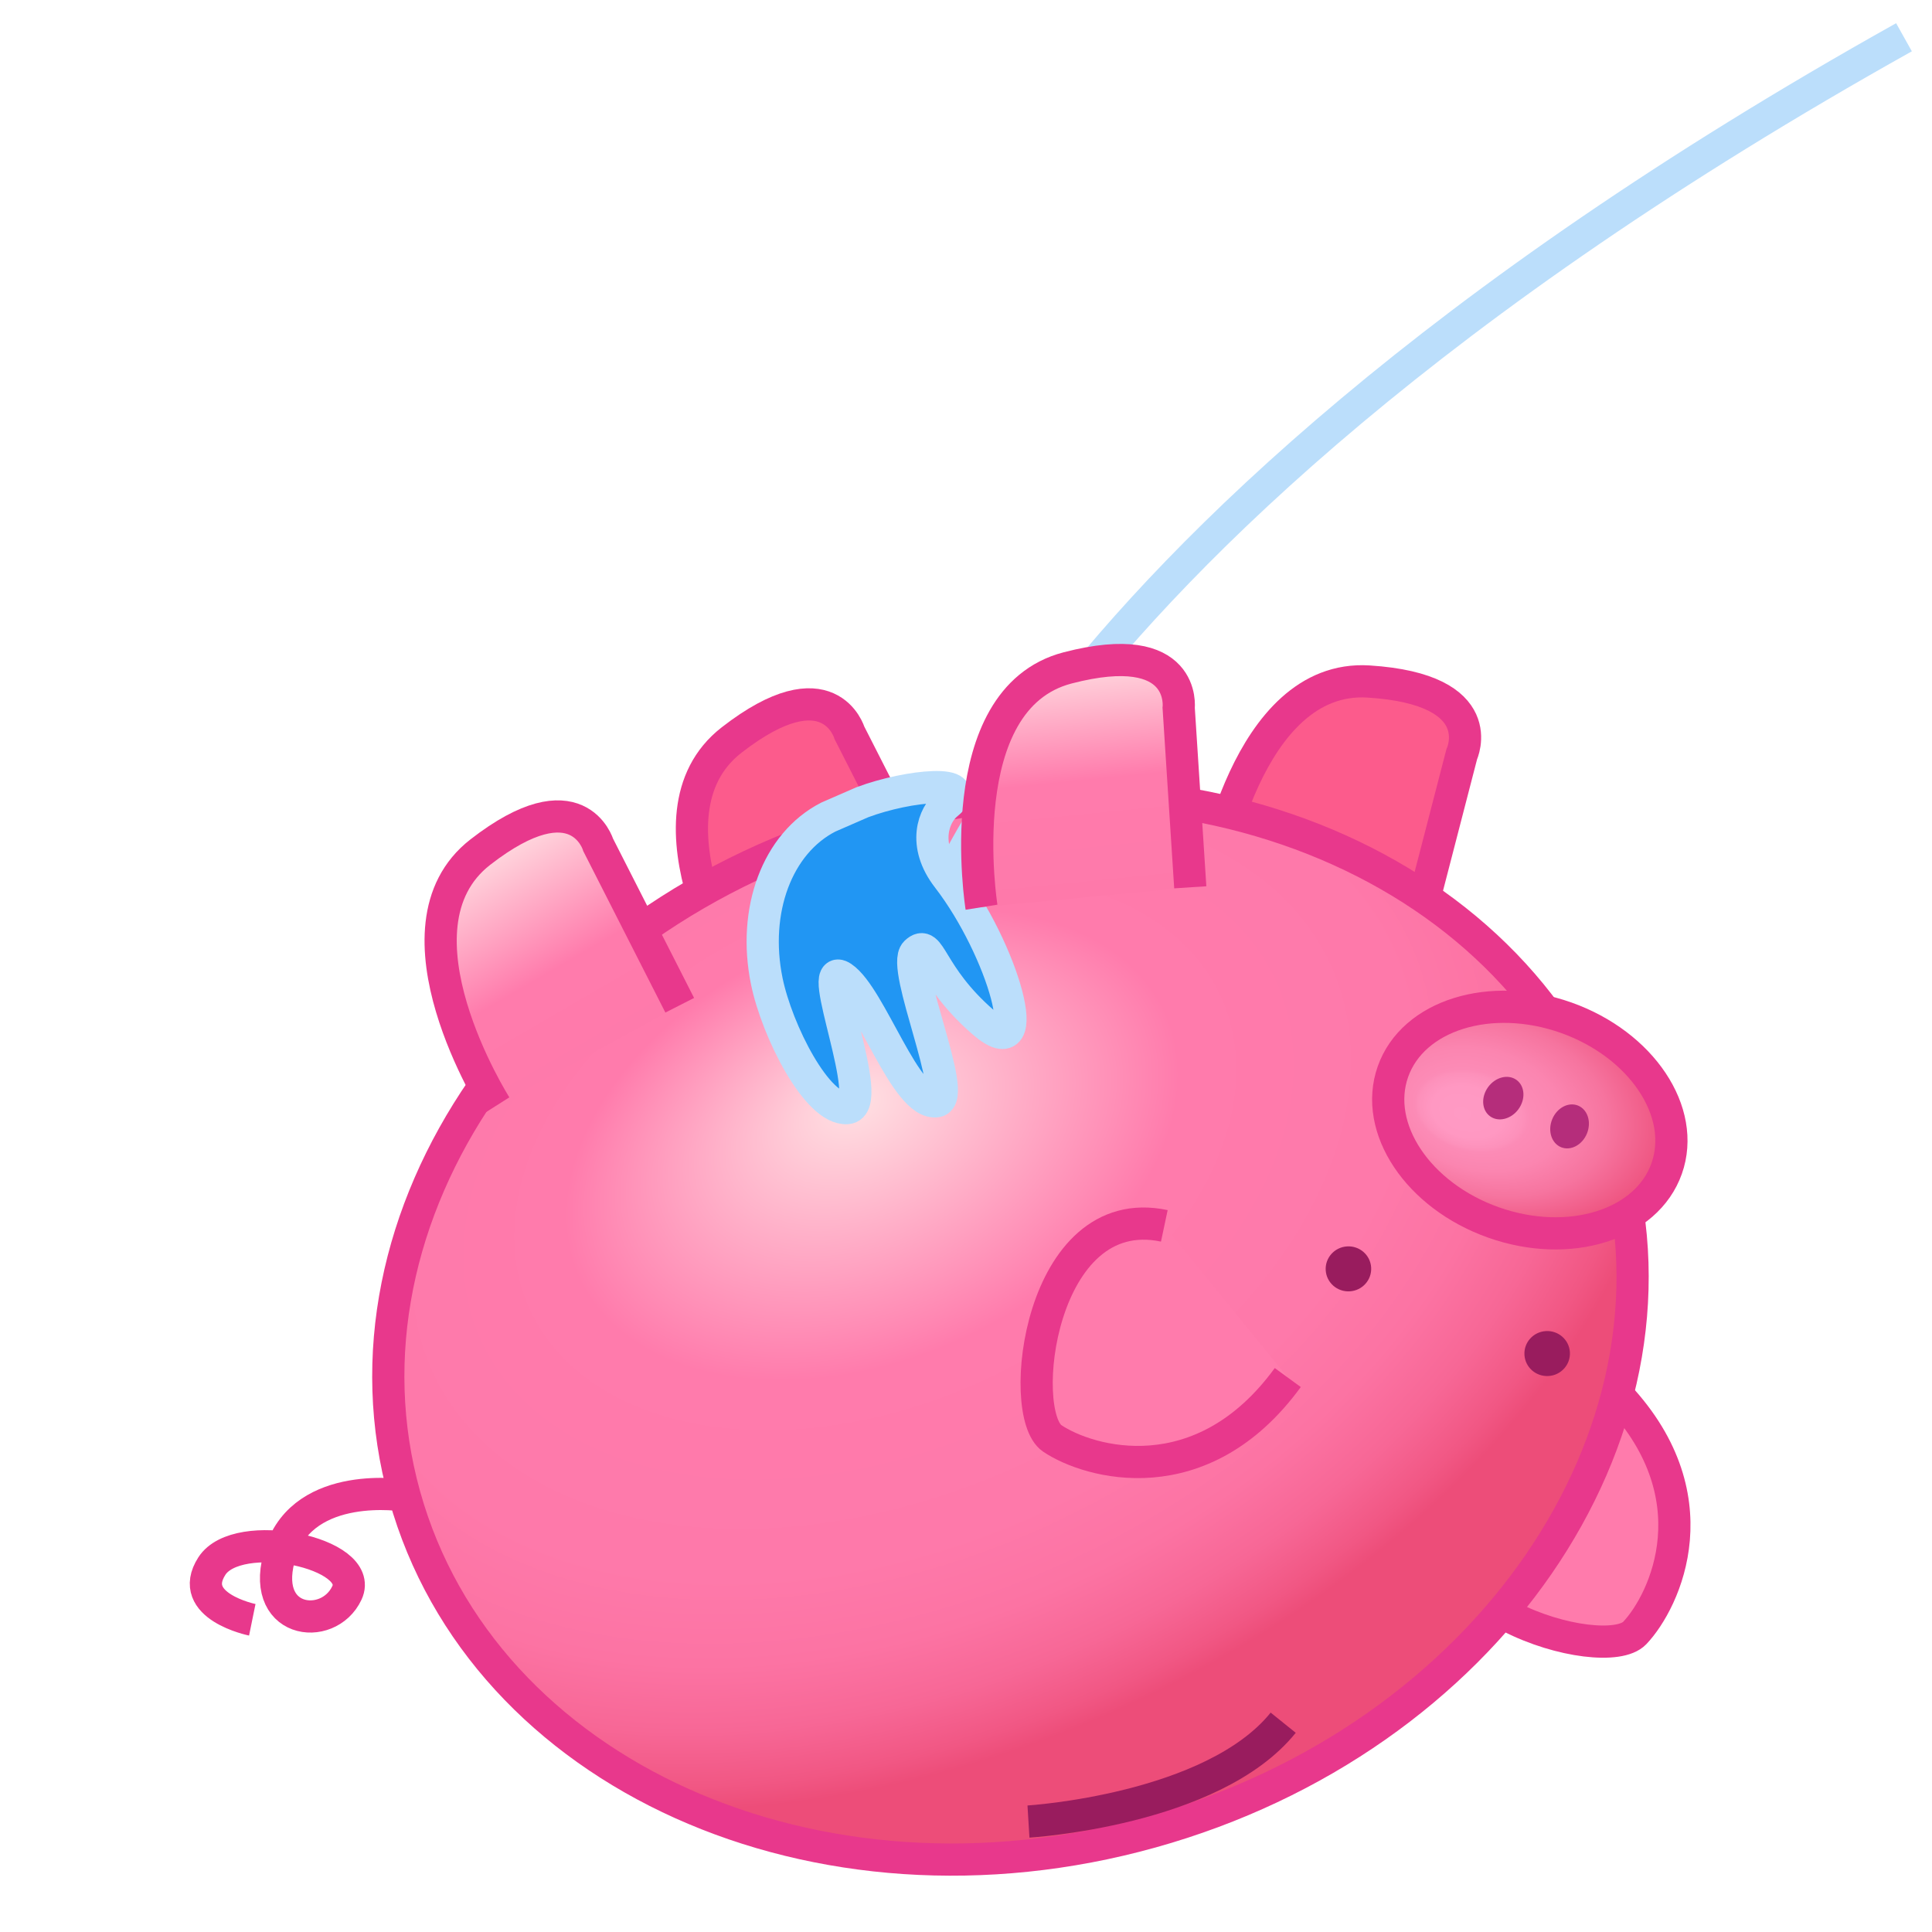
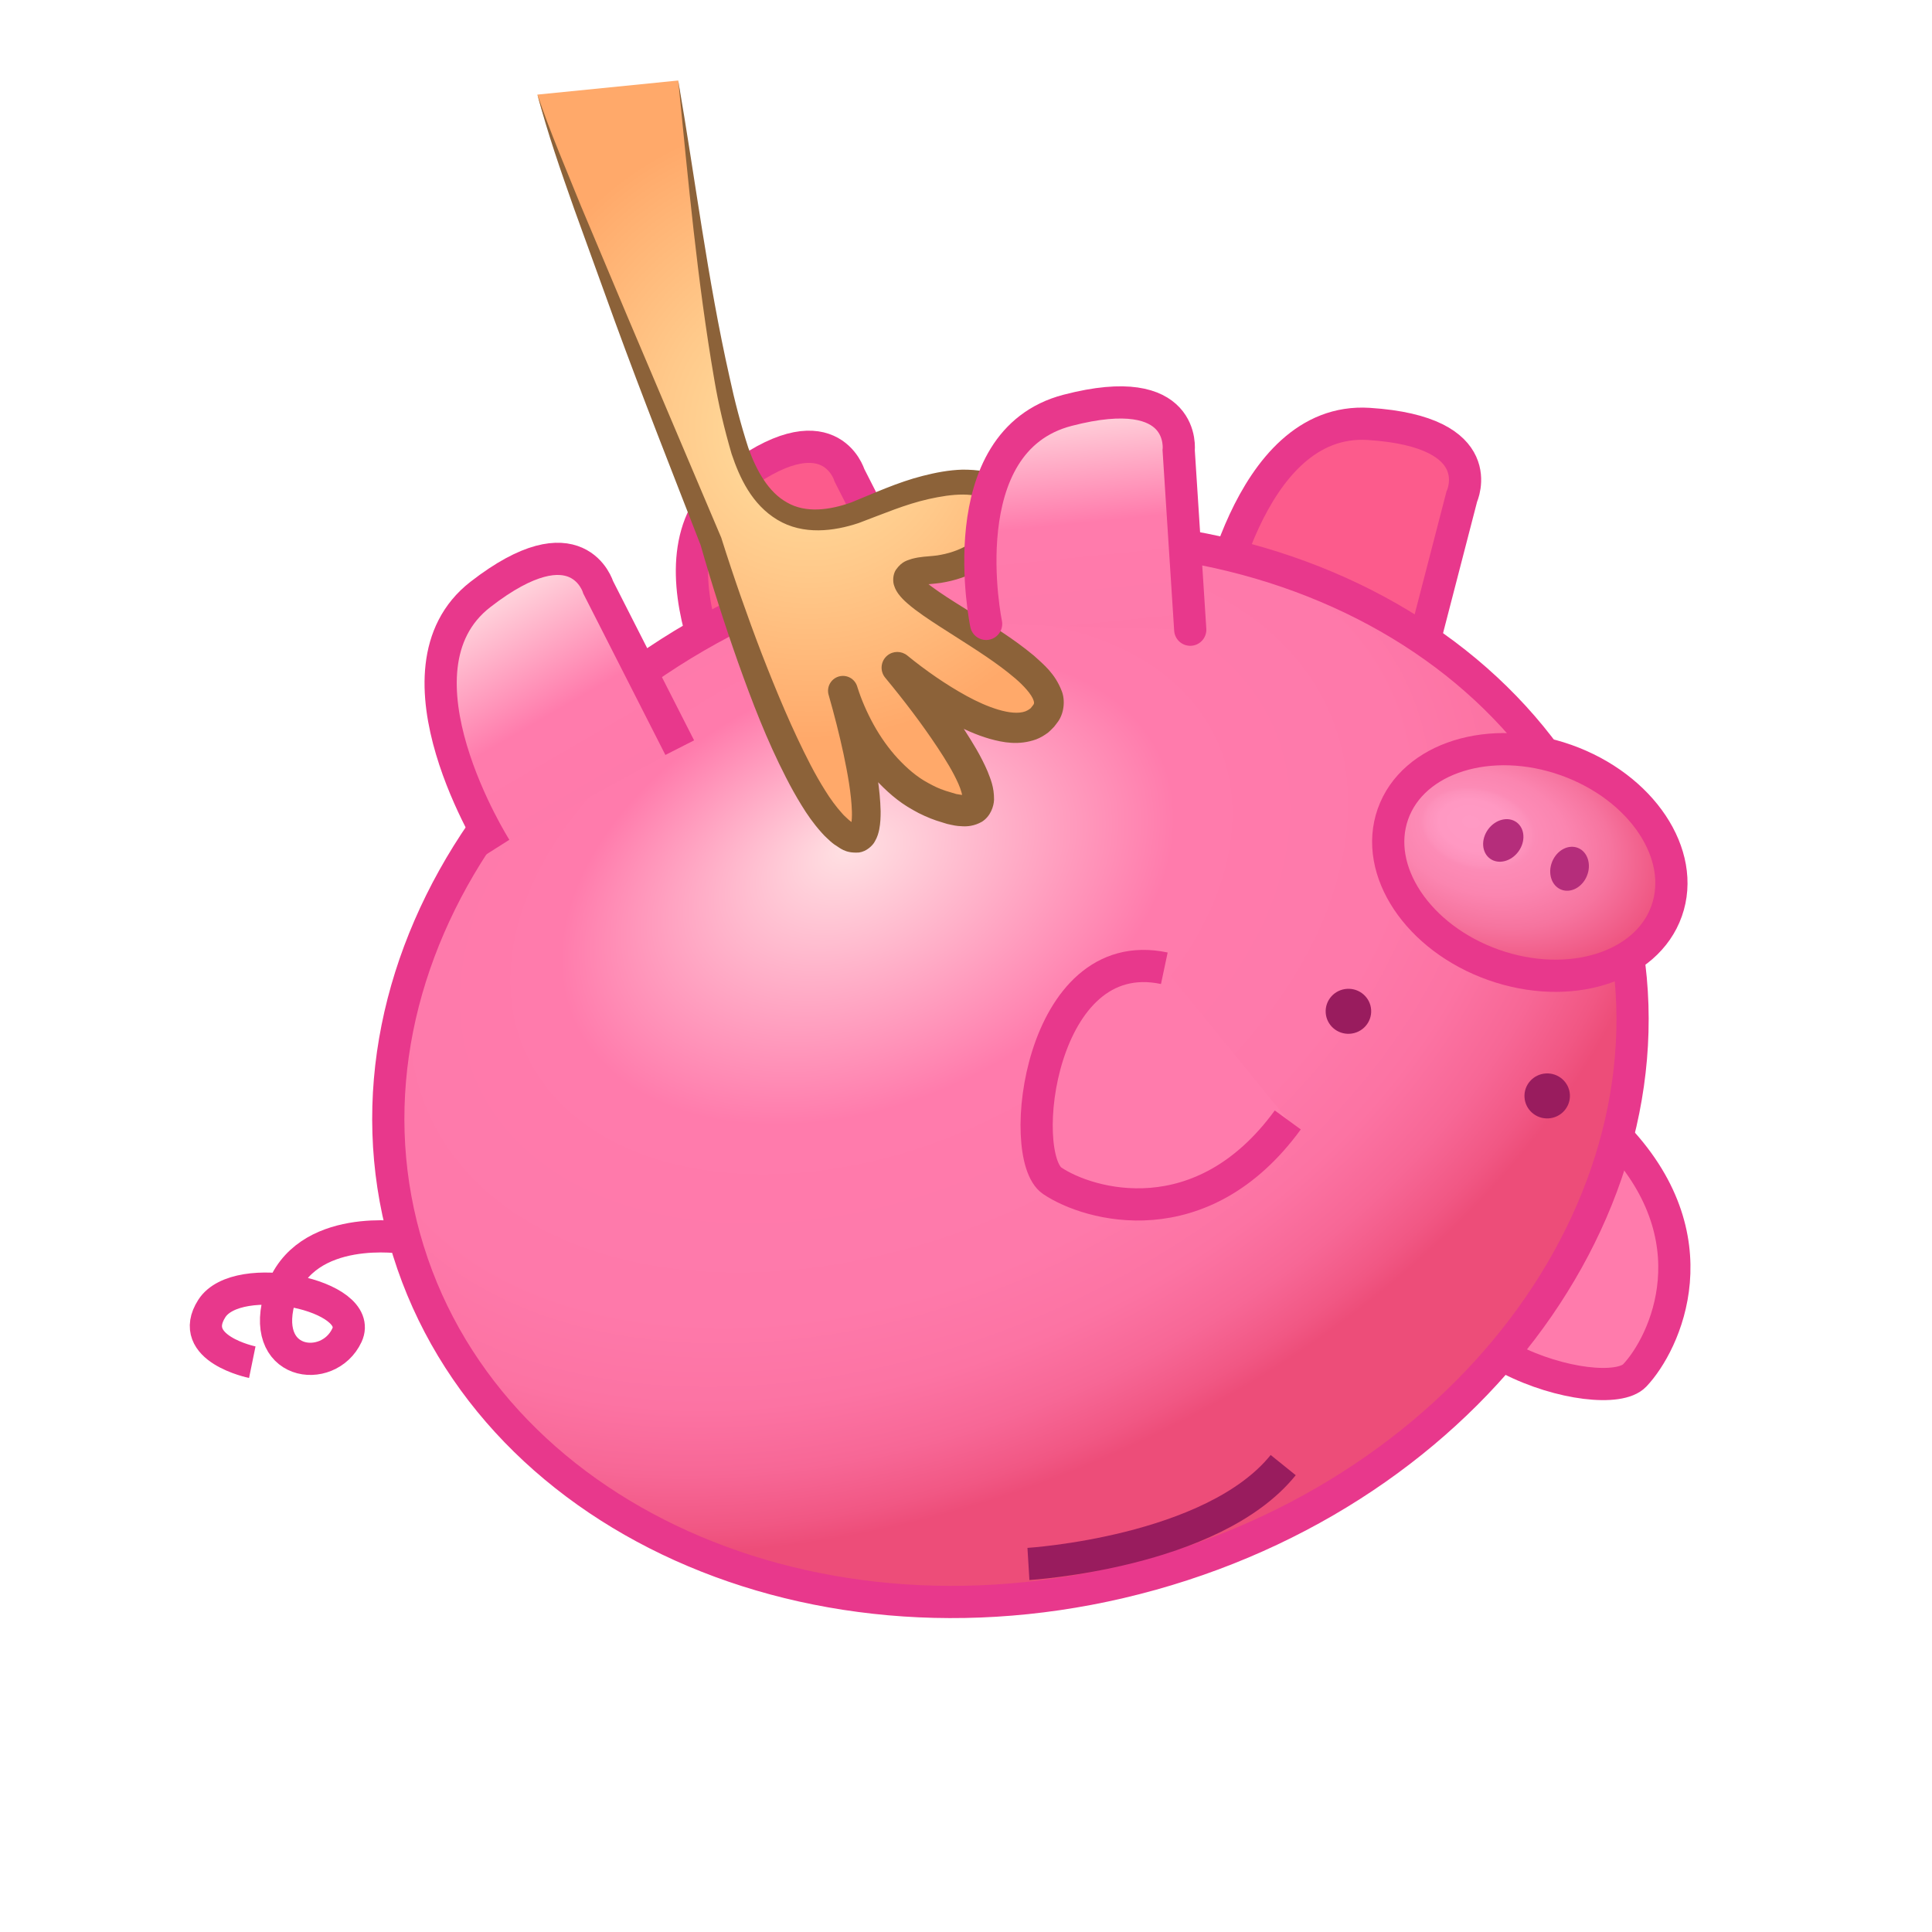
<svg xmlns="http://www.w3.org/2000/svg" version="1.1" id="piggy_arm" x="0px" y="0px" width="60px" height="60px" viewBox="0 0 60 60" enable-background="new 0 0 60 60" xml:space="preserve">
  <g id="piggy">
-     <path fill="#FC5B8C" stroke="#E8388C" stroke-miterlimit="10" d="M23.2,30.866c0,0-3.509-5.53-0.479-7.884   c3.029-2.354,3.659-0.222,3.659-0.222l2.534,4.978" />
-     <path fill="#FC5B8C" stroke="#E8388C" stroke-miterlimit="10" d="M37.643,27.386c0,0,1.036-6.465,4.864-6.221   c3.831,0.244,2.889,2.258,2.889,2.258l-1.4,5.405" />
-     <path fill="#FF7BAC" stroke="#E8388C" stroke-miterlimit="10" d="M44.831,46.195c-1.451,3.696,4.996,5.511,5.938,4.519   c0.94-0.992,2.515-4.283-0.663-7.525" />
-     <radialGradient id="SVGID_1_" cx="445.744" cy="138.082" r="16.872" fx="442.003" fy="138.161" gradientTransform="matrix(0.4091 0.9124 1.3745 -0.6163 -344.2009 -283.9337)" gradientUnits="userSpaceOnUse">
+     <path fill="#FC5B8C" stroke="#E8388C" stroke-miterlimit="10" d="M23.2,22.866c0,0-3.509-5.53-0.479-7.884   c3.029-2.354,3.659-0.222,3.659-0.222l2.534,4.978" />
+     <path fill="#FC5B8C" stroke="#E8388C" stroke-miterlimit="10" d="M37.643,19.386c0,0,1.037-6.465,4.864-6.221   c3.831,0.244,2.89,2.258,2.89,2.258l-1.4,5.405" />
+     <path fill="#FF7BAC" stroke="#E8388C" stroke-miterlimit="10" d="M44.831,38.195c-1.451,3.695,4.996,5.511,5.938,4.519   c0.939-0.991,2.515-4.282-0.664-7.524" />
+     <radialGradient id="SVGID_1_" cx="842.504" cy="-263.715" r="16.872" fx="838.763" fy="-263.636" gradientTransform="matrix(0.4091 0.9124 -1.3745 0.6163 -679.1984 -576.5101)" gradientUnits="userSpaceOnUse">
      <stop offset="0" style="stop-color:#FFE1E3" />
      <stop offset="0.394" style="stop-color:#FF7BAC" />
      <stop offset="0.672" style="stop-color:#FE79AA" />
      <stop offset="0.795" style="stop-color:#FC73A3" />
      <stop offset="0.888" style="stop-color:#F76796" />
      <stop offset="0.965" style="stop-color:#F15784" />
      <stop offset="1" style="stop-color:#ED4D79" />
    </radialGradient>
-     <path fill="url(#SVGID_1_)" stroke="#E8388C" stroke-miterlimit="10" d="M50.196,35.955c2.416,8.667-4.049,18.041-14.441,20.938   c-10.392,2.897-20.774-1.778-23.19-10.444c-2.417-8.668,4.049-18.04,14.44-20.938C37.397,22.614,47.779,27.29,50.196,35.955z" />
-     <path fill="#FF7BAC" stroke="#E8388C" stroke-miterlimit="10" d="M36.159,38.07c-3.883-0.823-4.612,5.834-3.481,6.6   c1.134,0.765,4.642,1.777,7.315-1.889" />
-     <radialGradient id="SVGID_2_" cx="279.836" cy="273.824" r="0" gradientTransform="matrix(0.0144 0.9999 1.5063 -0.0218 -437.6721 -258.7112)" gradientUnits="userSpaceOnUse">
+     <path fill="url(#SVGID_1_)" stroke="#E8388C" stroke-miterlimit="10" d="M50.195,27.955c2.416,8.667-4.049,18.041-14.44,20.938   c-10.392,2.897-20.774-1.777-23.19-10.443c-2.417-8.668,4.049-18.04,14.44-20.938C37.396,14.614,47.779,19.29,50.195,27.955z" />
+     <path fill="#FF7BAC" stroke="#E8388C" stroke-miterlimit="10" d="M36.159,30.07c-3.884-0.823-4.612,5.834-3.481,6.6   c1.135,0.766,4.643,1.777,7.315-1.889" />
+     <radialGradient id="SVGID_2_" cx="545.119" cy="-490.019" r="0" gradientTransform="matrix(0.0144 0.9999 -1.5063 0.0218 -767.1339 -527.254)" gradientUnits="userSpaceOnUse">
      <stop offset="0" style="stop-color:#FFE1E3" />
      <stop offset="0.394" style="stop-color:#FF7BAC" />
      <stop offset="0.672" style="stop-color:#FE79AA" />
      <stop offset="0.795" style="stop-color:#FC73A3" />
      <stop offset="0.888" style="stop-color:#F76796" />
      <stop offset="0.965" style="stop-color:#F15784" />
      <stop offset="1" style="stop-color:#ED4D79" />
    </radialGradient>
-     <path fill="url(#SVGID_2_)" stroke="#E8388C" stroke-miterlimit="10" d="M-21.168,15.129" />
-     <radialGradient id="SVGID_3_" cx="473.385" cy="-276.276" r="5.667" fx="472.393" fy="-277.104" gradientTransform="matrix(0.9691 0.2465 0.1706 -0.6711 -365.1635 -267.8143)" gradientUnits="userSpaceOnUse">
+     <path fill="url(#SVGID_2_)" stroke="#E8388C" stroke-miterlimit="10" d="M-21.168,7.129" />
+     <radialGradient id="SVGID_3_" cx="916.177" cy="540.491" r="5.666" fx="915.185" fy="539.664" gradientTransform="matrix(0.9691 0.2465 -0.1706 0.6711 -749.1988 -562.2774)" gradientUnits="userSpaceOnUse">
      <stop offset="0" style="stop-color:#FF9AC4" />
      <stop offset="0.198" style="stop-color:#FF98C2" />
      <stop offset="0.285" style="stop-color:#FD91BB" />
      <stop offset="0.32" style="stop-color:#FC8BB6" />
      <stop offset="0.475" style="stop-color:#FB85B0" />
      <stop offset="0.685" style="stop-color:#F6749F" />
      <stop offset="0.926" style="stop-color:#EF5783" />
      <stop offset="1" style="stop-color:#ED4D79" />
    </radialGradient>
-     <path fill="url(#SVGID_3_)" stroke="#E8388C" stroke-miterlimit="10" d="M51.76,36.289c-0.62,1.756-3.027,2.506-5.374,1.677   c-2.348-0.831-3.747-2.929-3.127-4.685c0.621-1.757,3.029-2.507,5.378-1.676C50.982,32.438,52.382,34.534,51.76,36.289z" />
-     <path fill="none" stroke="#991C5E" stroke-miterlimit="10" d="M31.94,56.57c0,0,5.72-0.349,7.911-3.07" />
-     <ellipse transform="matrix(-0.0615 -0.9981 0.9981 -0.0615 5.1221 83.6267)" fill="#991C5E" cx="41.877" cy="39.405" rx="0.699" ry="0.707" />
-     <ellipse transform="matrix(-0.0615 -0.9981 0.9981 -0.0615 9.0486 92.5785)" fill="#991C5E" cx="48.049" cy="42.035" rx="0.699" ry="0.707" />
-     <ellipse transform="matrix(0.5894 -0.8078 0.8078 0.5894 -8.38 51.7173)" fill="#B52D7B" cx="46.688" cy="34.103" rx="0.698" ry="0.583" />
-     <ellipse transform="matrix(0.3762 -0.9265 0.9265 0.3762 -2.0028 66.9852)" fill="#B52D7B" cx="48.746" cy="34.98" rx="0.698" ry="0.583" />
-     <path fill="none" stroke="#E8388C" stroke-miterlimit="10" d="M12.563,46.445c0,0-3.099-0.505-3.84,1.737   c-0.741,2.244,1.471,2.533,2.051,1.286c0.582-1.25-3.396-2.075-4.195-0.831c-0.801,1.247,1.256,1.667,1.256,1.667" />
-     <linearGradient id="SVGID_4_" gradientUnits="userSpaceOnUse" x1="361.43" y1="-300.316" x2="368.189" y2="-313.741" gradientTransform="matrix(0.9982 -0.0607 -0.0607 -0.9982 -364.2957 -251.5041)">
+     <path fill="url(#SVGID_3_)" stroke="#E8388C" stroke-miterlimit="10" d="M51.76,28.289c-0.619,1.756-3.027,2.506-5.374,1.677   c-2.348-0.831-3.747-2.929-3.127-4.685c0.621-1.758,3.029-2.508,5.378-1.676C50.982,24.438,52.382,26.534,51.76,28.289z" />
+     <path fill="none" stroke="#991C5E" stroke-miterlimit="10" d="M31.939,48.57c0,0,5.721-0.35,7.912-3.07" />
+     <ellipse transform="matrix(-0.9981 0.0615 -0.0615 -0.9981 85.6044 60.1778)" fill="#991C5E" cx="41.876" cy="31.406" rx="0.707" ry="0.699" />
+     <ellipse transform="matrix(-0.9981 0.0615 -0.0615 -0.9981 98.1004 65.051)" fill="#991C5E" cx="48.049" cy="34.036" rx="0.706" ry="0.699" />
+     <ellipse transform="matrix(-0.8079 -0.5894 0.5894 -0.8079 69.0176 74.7068)" fill="#B52D7B" cx="46.686" cy="26.104" rx="0.583" ry="0.699" />
+     <ellipse transform="matrix(-0.9264 -0.3766 0.3766 -0.9264 83.7402 70.3328)" fill="#B52D7B" cx="48.745" cy="26.981" rx="0.583" ry="0.698" />
+     <path fill="none" stroke="#E8388C" stroke-miterlimit="10" d="M12.563,38.445c0,0-3.099-0.506-3.84,1.736   c-0.741,2.244,1.471,2.533,2.051,1.286c0.582-1.25-3.396-2.075-4.195-0.831c-0.801,1.247,1.256,1.668,1.256,1.668" />
+     <linearGradient id="SVGID_4_" gradientUnits="userSpaceOnUse" x1="735.909" y1="623.194" x2="742.668" y2="636.619" gradientTransform="matrix(0.9982 -0.0607 0.0607 0.9982 -757.7133 -559.0608)">
      <stop offset="0" style="stop-color:#FFE1E3" />
      <stop offset="0.301" style="stop-color:#FF7BAC" />
      <stop offset="0.622" style="stop-color:#FE79AA" />
      <stop offset="0.764" style="stop-color:#FC73A3" />
      <stop offset="0.871" style="stop-color:#F76796" />
      <stop offset="0.959" style="stop-color:#F15784" />
      <stop offset="1" style="stop-color:#ED4D79" />
    </linearGradient>
-     <path fill="url(#SVGID_4_)" stroke="#E8388C" stroke-miterlimit="10" d="M15.396,34.347c0,0-3.508-5.53-0.479-7.884   c3.029-2.354,3.66-0.223,3.66-0.223l2.533,4.979" />
+     <path fill="url(#SVGID_4_)" stroke="#E8388C" stroke-miterlimit="10" d="M15.396,26.348c0,0-3.508-5.531-0.479-7.885   s3.66-0.223,3.66-0.223l2.533,4.979" />
  </g>
-   <path fill="none" stroke="#BBDEFB" stroke-miterlimit="10" d="M29.051,27.785c-0.572,3.677,0.735-10.213,30.079-26.628" />
-   <path fill="#2196F3" stroke="#BBDEFB" stroke-miterlimit="10" d="M25.724,25.375c-1.588,0.813-2.359,2.9-1.912,5.092  c0.32,1.558,1.568,4.011,2.496,3.947c0.929-0.063-1.037-4.666-0.15-4.063c0.89,0.601,1.97,3.993,2.93,3.849  c0.699-0.106-1.118-4.168-0.648-4.623c0.469-0.449,0.395,0.694,2.091,2.168c1.694,1.473,0.608-2.277-1.093-4.481  c-0.812-1.046-0.437-1.962-0.03-2.294c0.962-0.786-1.191-0.594-2.626-0.056L25.724,25.375z" />
-   <linearGradient id="SVGID_5_" gradientUnits="userSpaceOnUse" x1="380.132" y1="-295.476" x2="380.65" y2="-308.448" gradientTransform="matrix(0.9982 -0.0607 -0.0607 -0.9982 -364.2957 -251.5041)">
+   <g>
+     <radialGradient id="SVGID_5_" cx="-400.516" cy="-78.914" r="9.676" gradientTransform="matrix(0.4007 0.9162 -0.9162 0.4007 113.3186 411.8691)" gradientUnits="userSpaceOnUse">
+       <stop offset="0" style="stop-color:#FFE2A2" />
+       <stop offset="0.472" style="stop-color:#FFC98A" />
+       <stop offset="1" style="stop-color:#FFA96A" />
+     </radialGradient>
+     <path fill="url(#SVGID_5_)" d="M21.063,2.5c0.325,2.248,1,8.688,1.872,11.379c0.558,1.723,1.623,2.927,4.037,1.879   c5.778-2.508,4.982,1.752,1.925,1.945c-3.062,0.196,4.603,2.849,3.582,4.438c-1.021,1.591-4.619-1.41-4.619-1.41   s4.26,4.997,1.709,4.397c-2.55-0.6-3.389-3.662-3.389-3.662s1.692,5.832-0.106,4.333c-1.797-1.5-3.994-8.973-3.994-8.973   S17.096,4.688,16.688,2.938" />
+     <path fill="#8C6239" d="M21.063,2.5c0.53,3.068,0.909,6.168,1.589,9.192c0.162,0.757,0.357,1.503,0.589,2.22   c0.25,0.698,0.62,1.375,1.204,1.695c0.576,0.334,1.315,0.239,1.996-0.005c0.675-0.273,1.434-0.626,2.219-0.824   c0.396-0.1,0.803-0.182,1.238-0.193c0.427,0.004,0.922,0.025,1.37,0.4c0.219,0.185,0.371,0.481,0.395,0.767   c0.029,0.287-0.037,0.55-0.135,0.777c-0.204,0.454-0.542,0.786-0.912,1.041c-0.375,0.254-0.798,0.416-1.231,0.502   c-0.215,0.048-0.45,0.058-0.617,0.078c-0.075,0.008-0.155,0.023-0.213,0.039c-0.061,0.003-0.082,0.069,0.015-0.055   c0.048-0.074,0.042-0.18,0.029-0.206c-0.009-0.028-0.008-0.018,0.005-0.003c0.024,0.033,0.079,0.089,0.139,0.14   c0.122,0.107,0.272,0.215,0.425,0.32c0.308,0.21,0.637,0.414,0.967,0.62c0.66,0.417,1.335,0.825,1.977,1.359   c0.311,0.284,0.652,0.552,0.864,1.104c0.108,0.278,0.076,0.7-0.146,0.98l-0.092,0.12c-0.057,0.061-0.117,0.12-0.18,0.176   c-0.119,0.091-0.243,0.165-0.377,0.217c-0.543,0.195-1.033,0.099-1.448-0.017c-0.423-0.122-0.8-0.299-1.165-0.489   c-0.726-0.392-1.378-0.838-2.02-1.351l0.684-0.691c0.611,0.725,1.184,1.458,1.717,2.25c0.26,0.403,0.513,0.809,0.719,1.287   c0.096,0.248,0.206,0.49,0.203,0.887c-0.007,0.201-0.108,0.516-0.378,0.684c-0.238,0.135-0.459,0.149-0.612,0.139   c-0.185-0.006-0.272-0.029-0.469-0.073l-0.331-0.103c-0.214-0.071-0.513-0.203-0.726-0.329c-0.458-0.251-0.845-0.599-1.184-0.97   c-0.338-0.375-0.622-0.789-0.858-1.222c-0.236-0.44-0.427-0.872-0.578-1.376c-0.073-0.245,0.065-0.503,0.311-0.577   c0.245-0.073,0.502,0.066,0.576,0.311l0.002,0.007l0.002,0.008c0.175,0.629,0.327,1.25,0.459,1.887   c0.126,0.639,0.247,1.273,0.264,1.974c0,0.178-0.004,0.359-0.045,0.57c-0.024,0.107-0.053,0.223-0.133,0.361   c-0.067,0.133-0.264,0.317-0.493,0.347c-0.444,0.031-0.596-0.149-0.767-0.249c-0.068-0.048-0.169-0.137-0.218-0.187   c-0.055-0.048-0.118-0.113-0.186-0.19c-0.253-0.285-0.438-0.552-0.614-0.84c-0.175-0.284-0.335-0.571-0.483-0.862   c-0.597-1.161-1.056-2.361-1.486-3.568c-0.427-1.209-0.815-2.424-1.168-3.658l0.012,0.033c-0.9-2.317-1.815-4.626-2.668-6.962   l-1.269-3.506c-0.413-1.171-0.825-2.348-1.14-3.55c0.396,1.178,0.89,2.317,1.354,3.469l1.444,3.434l2.909,6.857l0.008,0.022   l0.003,0.012c0.379,1.201,0.798,2.4,1.25,3.579c0.457,1.175,0.942,2.343,1.512,3.444c0.143,0.275,0.295,0.542,0.456,0.798   c0.156,0.254,0.343,0.506,0.513,0.695c0.037,0.044,0.083,0.094,0.148,0.15c0.065,0.062,0.083,0.078,0.144,0.123   c0.083,0.078,0.221,0.095,0.102,0.086c-0.071,0.005-0.133,0.078-0.125,0.072c0,0,0.016-0.038,0.025-0.086   c0.02-0.102,0.026-0.24,0.023-0.38c-0.018-0.573-0.134-1.194-0.261-1.8c-0.131-0.607-0.288-1.221-0.458-1.816l0.891-0.251   c0.118,0.379,0.301,0.798,0.507,1.169c0.209,0.376,0.457,0.727,0.74,1.036c0.285,0.305,0.598,0.582,0.956,0.771   c0.186,0.101,0.313,0.165,0.534,0.239l0.332,0.1c0.029,0,0.168,0.035,0.215,0.028c0.077,0.011,0.09-0.02,0.058,0.01   c-0.068,0.038-0.087,0.116-0.077,0.09c0.003-0.068-0.051-0.271-0.131-0.447c-0.163-0.371-0.4-0.753-0.645-1.123   c-0.493-0.745-1.052-1.476-1.626-2.169c-0.173-0.207-0.145-0.515,0.062-0.688c0.183-0.152,0.444-0.148,0.622-0.003   c0.569,0.464,1.203,0.906,1.846,1.258c0.618,0.34,1.396,0.634,1.824,0.476c0.048-0.018,0.09-0.045,0.128-0.07   c0.009-0.011,0.019-0.019,0.033-0.024l0.086-0.11c0.015-0.032,0.034-0.042,0.007-0.13c-0.057-0.188-0.314-0.471-0.58-0.696   c-0.551-0.47-1.206-0.881-1.858-1.298c-0.328-0.209-0.66-0.418-0.993-0.649c-0.167-0.118-0.333-0.237-0.503-0.388   c-0.086-0.077-0.172-0.157-0.264-0.28c-0.044-0.063-0.095-0.137-0.134-0.258c-0.042-0.118-0.047-0.328,0.051-0.487   c0.205-0.292,0.383-0.298,0.505-0.347c0.13-0.034,0.242-0.052,0.361-0.064c0.22-0.023,0.375-0.025,0.542-0.062   c0.329-0.062,0.648-0.181,0.92-0.363c0.556-0.331,0.904-1.054,0.588-1.281c-0.146-0.15-0.489-0.224-0.825-0.225   c-0.344-0.001-0.708,0.059-1.067,0.139c-0.733,0.165-1.4,0.455-2.175,0.745c-0.764,0.255-1.724,0.384-2.526-0.1   c-0.79-0.476-1.169-1.297-1.421-2.045c-0.225-0.771-0.408-1.536-0.538-2.309C21.651,8.7,21.373,5.6,21.063,2.5z" />
+   </g>
+   <linearGradient id="SVGID_6_" gradientUnits="userSpaceOnUse" x1="754.71" y1="618.342" x2="755.229" y2="631.314" gradientTransform="matrix(0.9982 -0.0607 0.0607 0.9982 -757.7133 -559.0608)">
    <stop offset="0" style="stop-color:#FFE1E3" />
    <stop offset="0.301" style="stop-color:#FF7BAC" />
    <stop offset="0.622" style="stop-color:#FE79AA" />
    <stop offset="0.764" style="stop-color:#FC73A3" />
    <stop offset="0.871" style="stop-color:#F76796" />
    <stop offset="0.959" style="stop-color:#F15784" />
    <stop offset="1" style="stop-color:#ED4D79" />
  </linearGradient>
-   <path fill="url(#SVGID_5_)" stroke="#E8388C" stroke-miterlimit="10" d="M30.482,28.174c0,0-1.038-6.466,2.674-7.432  s3.449,1.242,3.449,1.242l0.36,5.572" />
+   <path fill="url(#SVGID_6_)" stroke="#E8388C" stroke-linecap="round" stroke-miterlimit="10" d="M30.625,19.375  c0,0-1.181-5.667,2.531-6.633c3.712-0.966,3.449,1.242,3.449,1.242l0.359,5.572" />
</svg>
